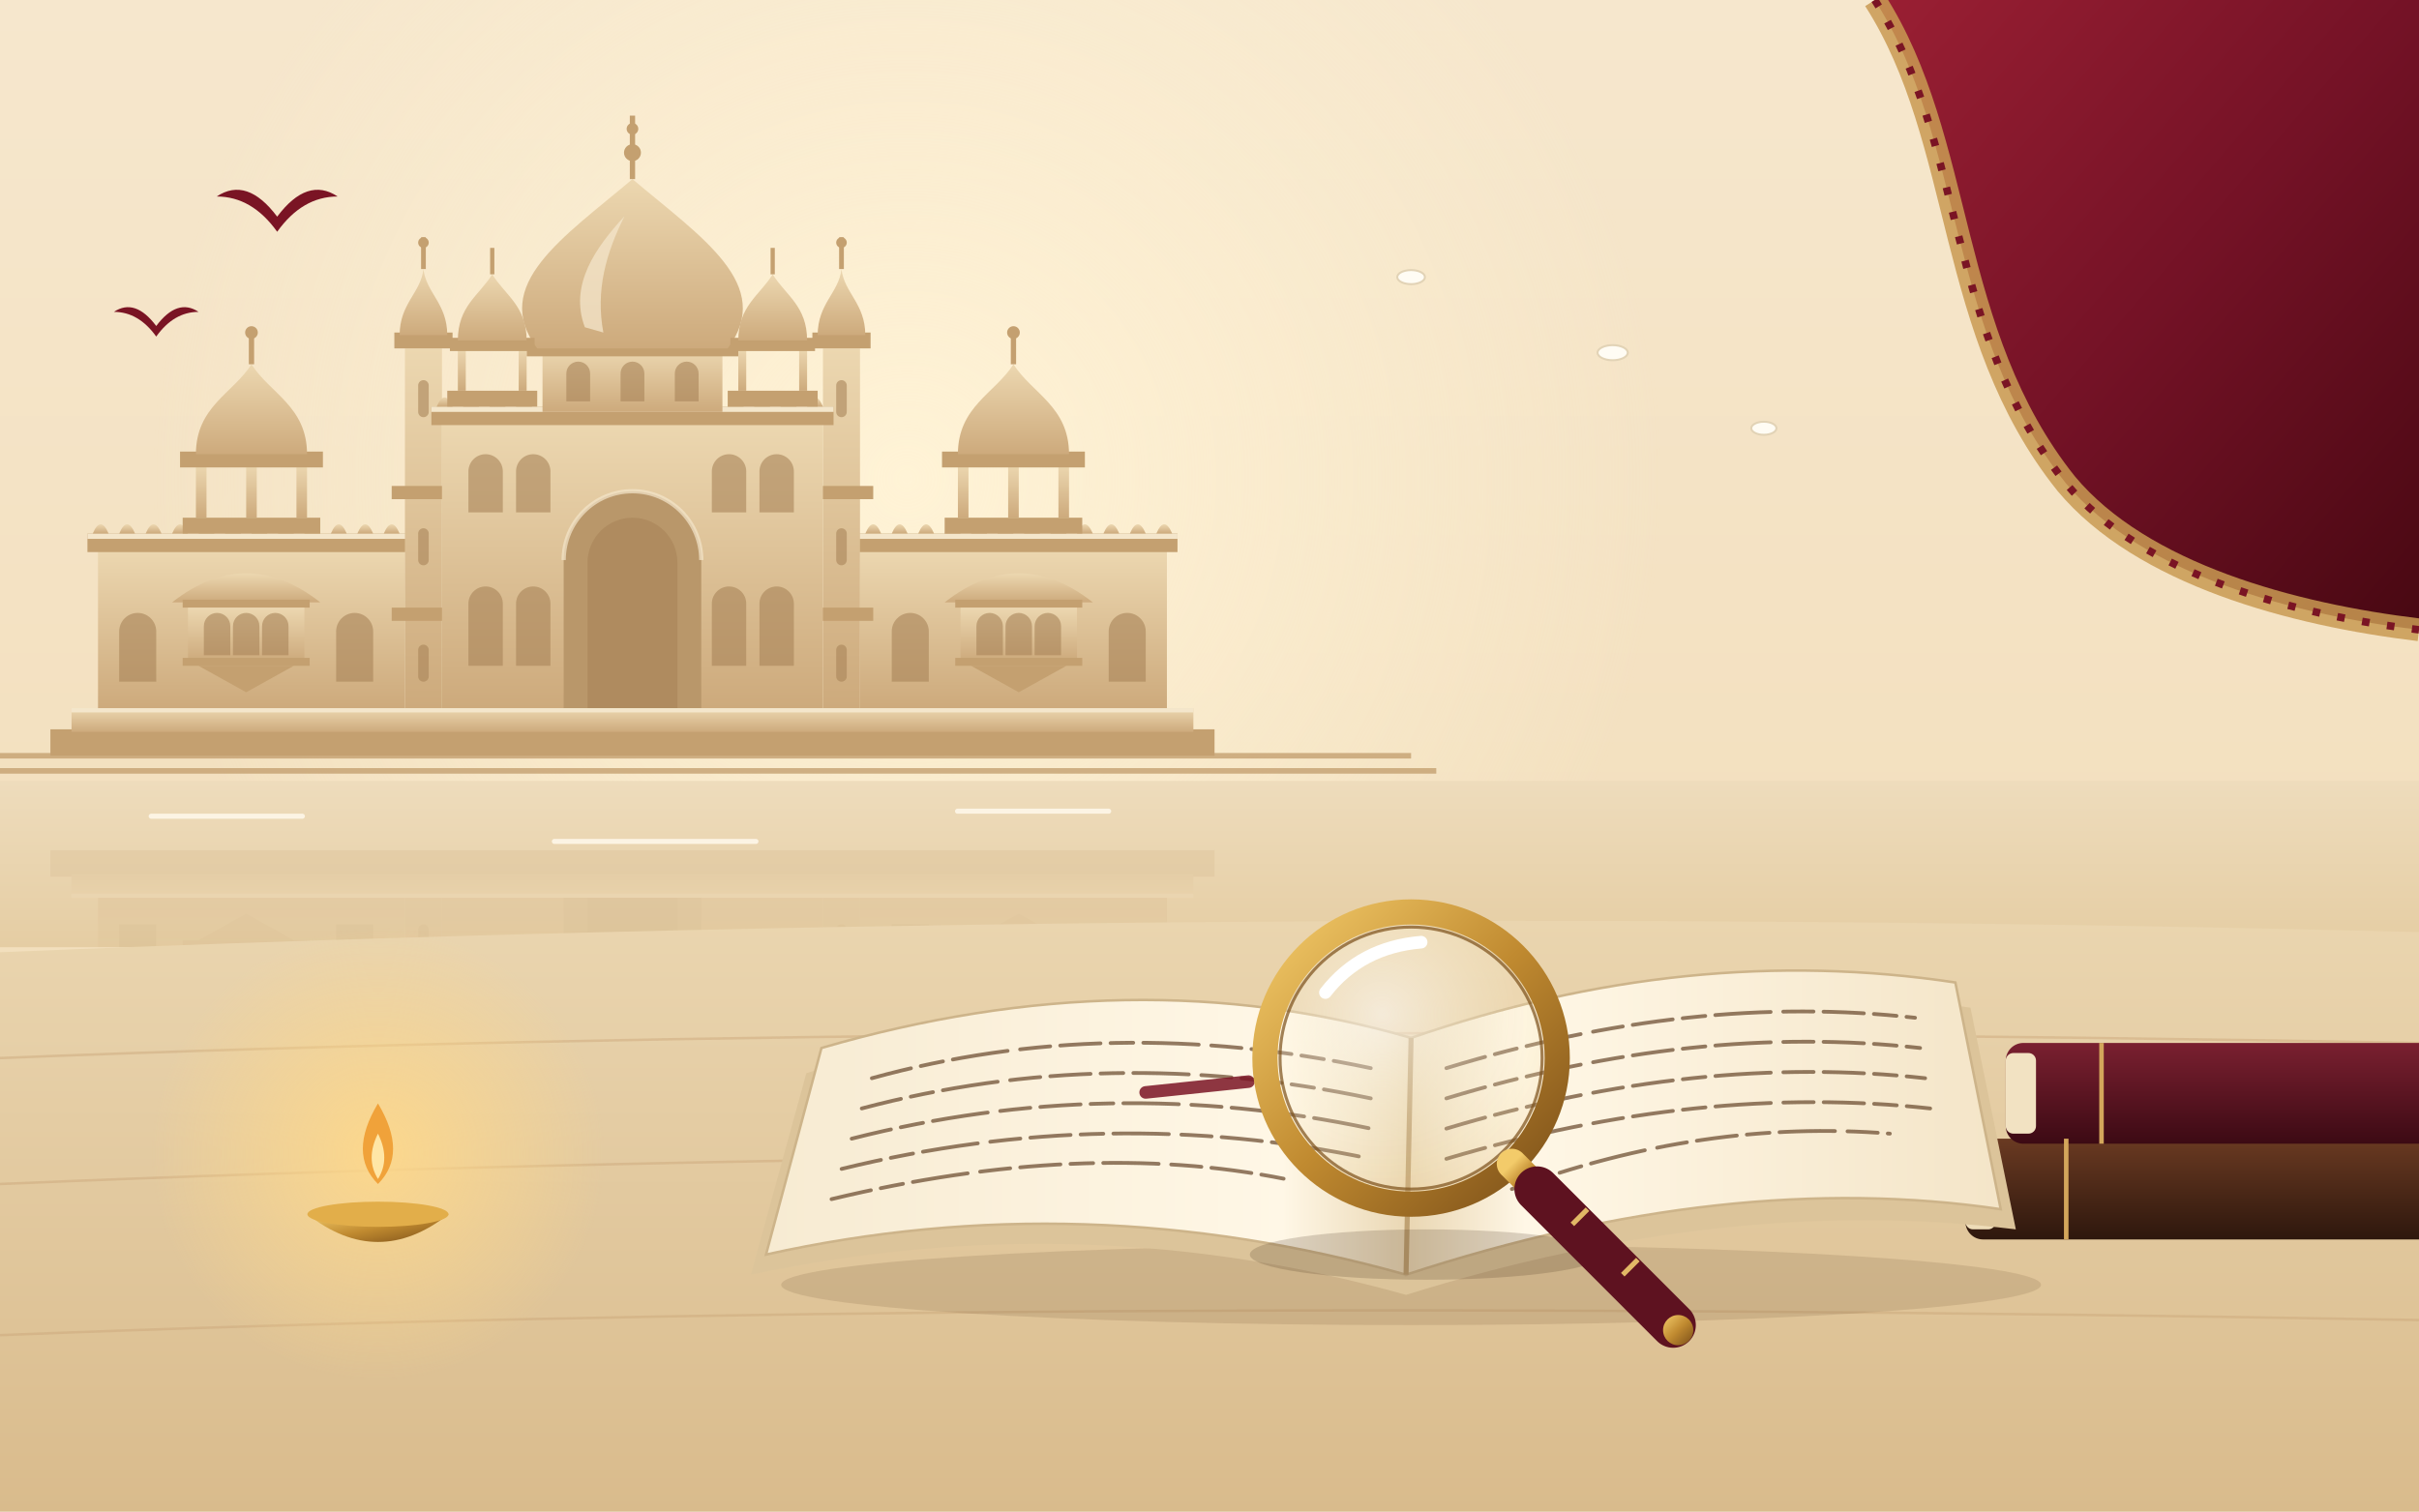
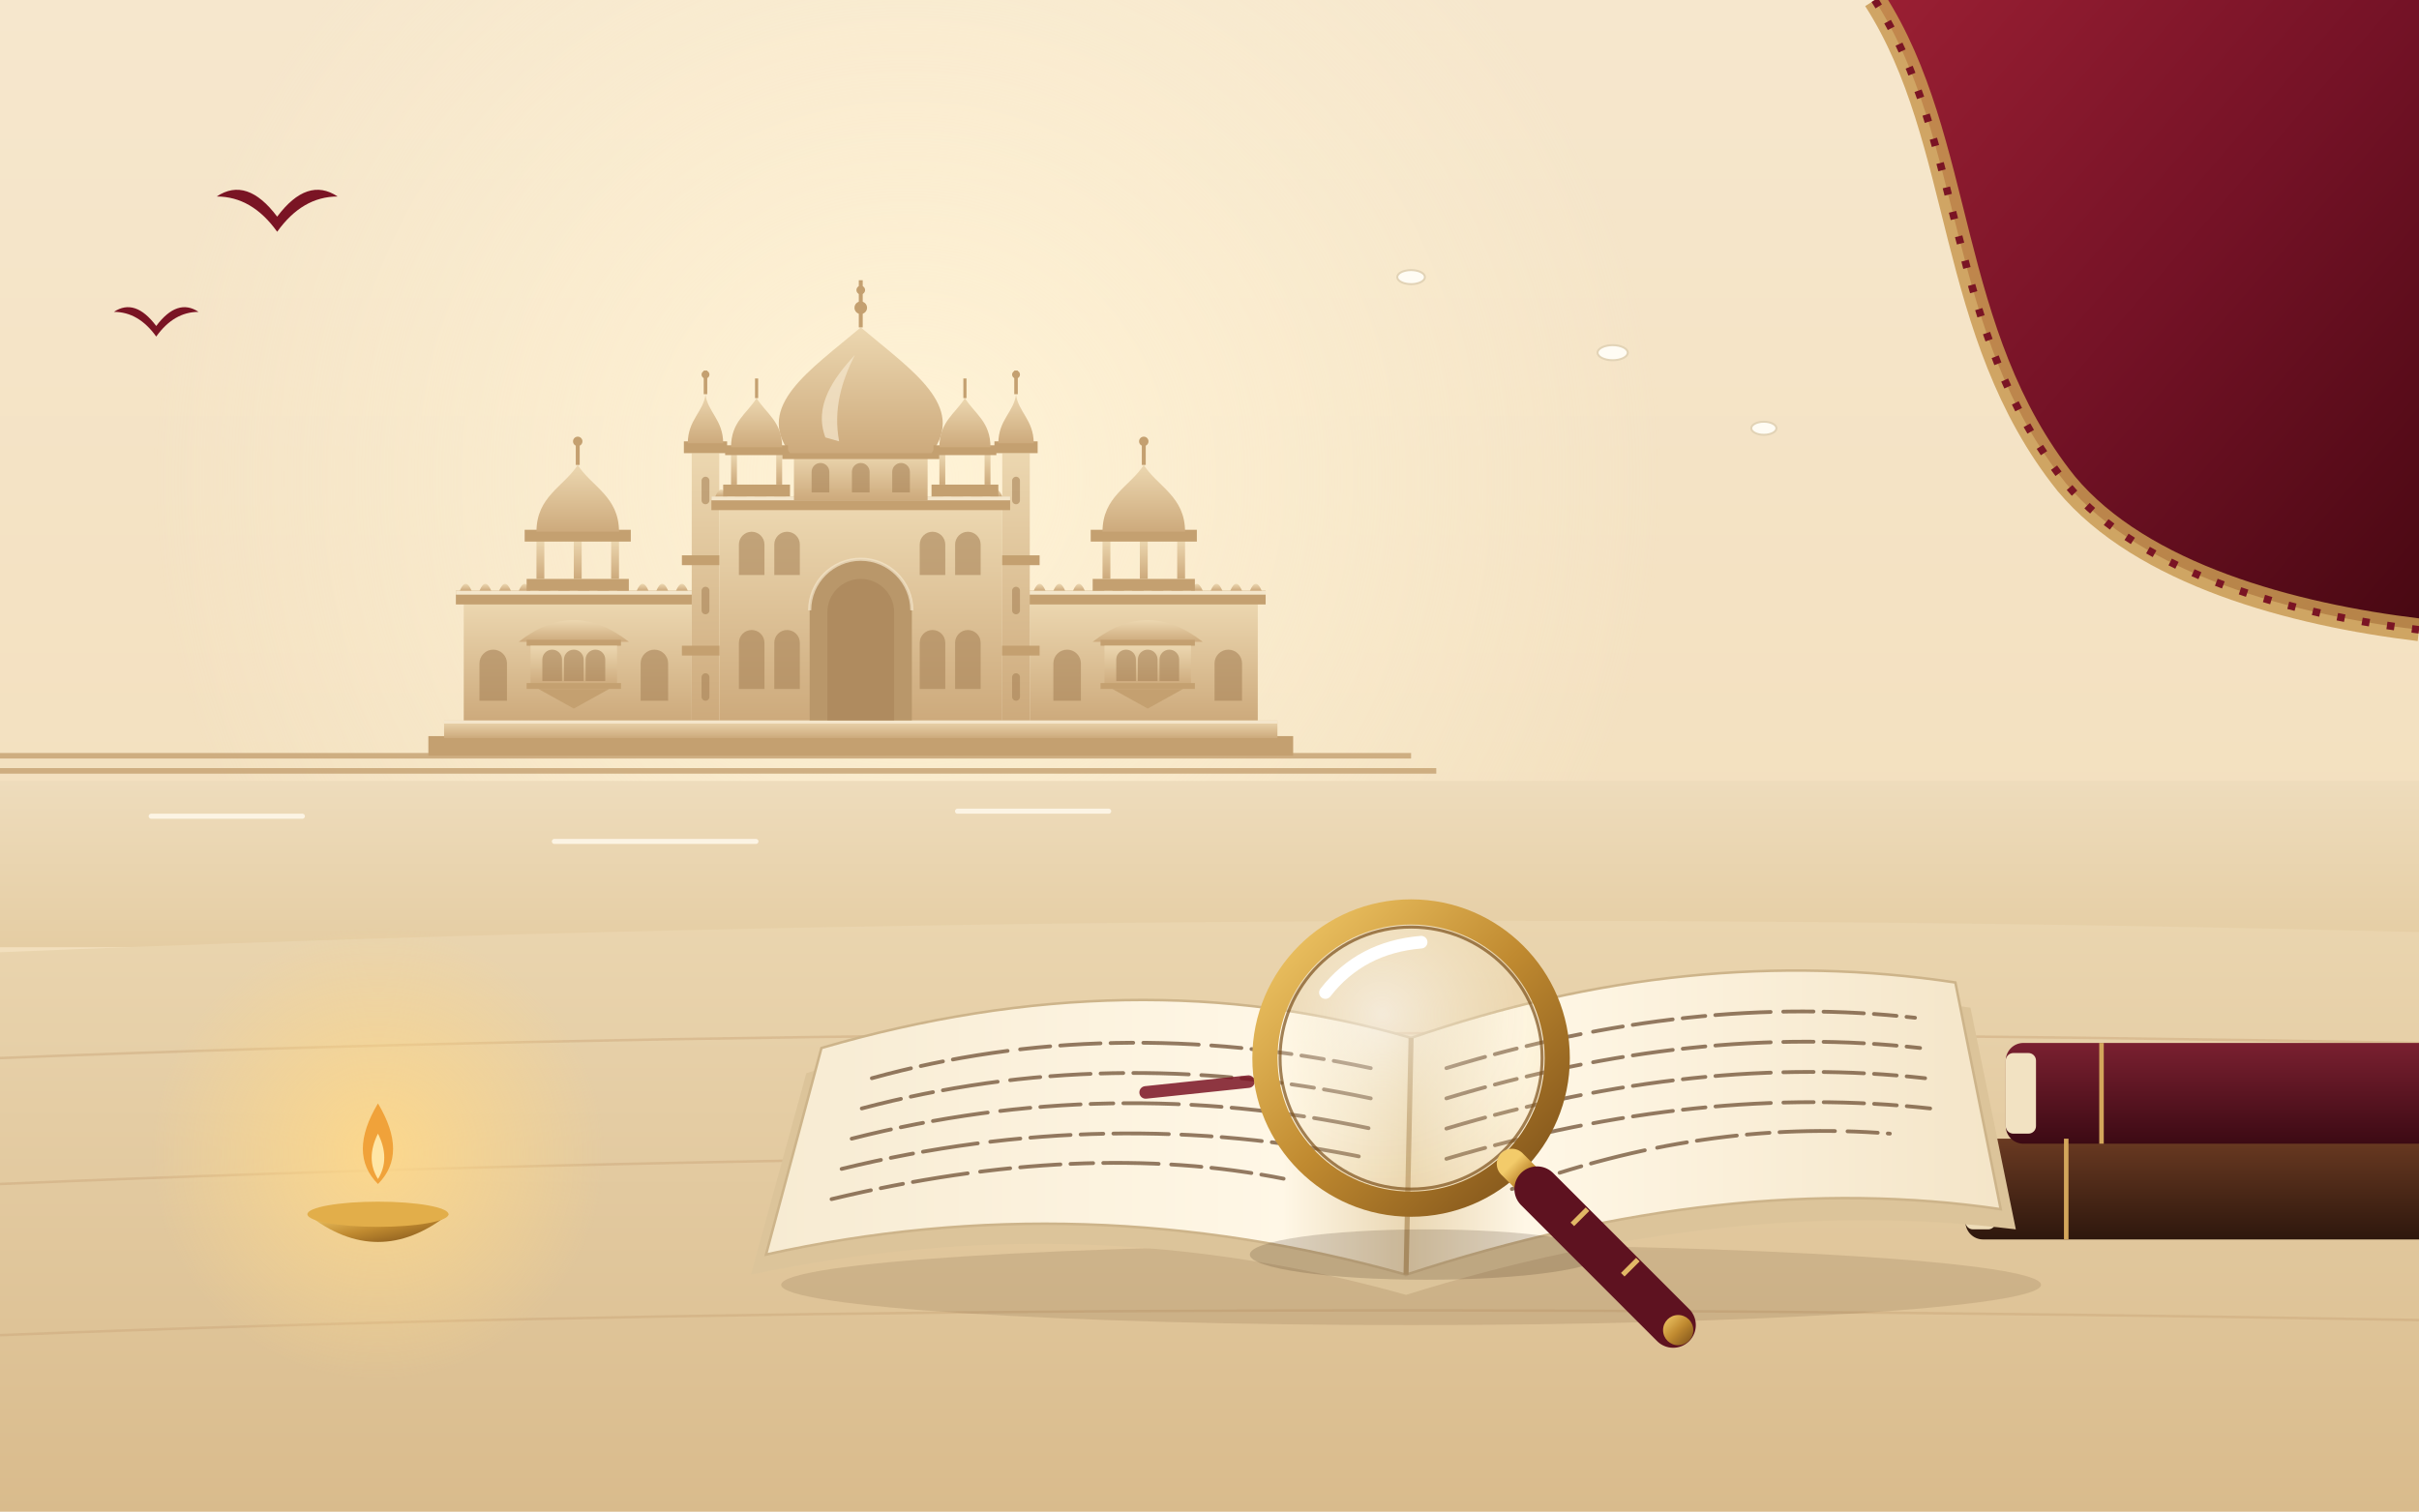
<svg xmlns="http://www.w3.org/2000/svg" viewBox="0 0 960 600">
  <defs>
    <linearGradient id="kjPalA" x1="0" y1="0" x2="0" y2="1">
      <stop offset="0" stop-color="#ECD7B0" />
      <stop offset="1" stop-color="#CDAA7C" />
    </linearGradient>
    <linearGradient id="kjSky" x1="0" y1="0" x2="0" y2="1">
      <stop offset="0" stop-color="#F6E7CD" />
      <stop offset=".55" stop-color="#F3E0BF" />
      <stop offset="1" stop-color="#EFD8B2" />
    </linearGradient>
    <radialGradient id="kjSkyGlow" cx=".5" cy=".5" r=".5">
      <stop offset="0" stop-color="#FFF3D6" />
      <stop offset="1" stop-color="#FFF3D6" stop-opacity="0" />
    </radialGradient>
    <radialGradient id="kjLamp" cx=".5" cy=".5" r=".5">
      <stop offset="0" stop-color="#FFD98A" stop-opacity=".9" />
      <stop offset="1" stop-color="#FFD98A" stop-opacity="0" />
    </radialGradient>
    <linearGradient id="kjPal" x1="0" y1="0" x2="0" y2="1">
      <stop offset="0" stop-color="#E2C79C" />
      <stop offset="1" stop-color="#C9A576" />
    </linearGradient>
    <linearGradient id="kjRiver" x1="0" y1="0" x2="0" y2="1">
      <stop offset="0" stop-color="#EEDCBC" />
      <stop offset="1" stop-color="#E5CDA3" />
    </linearGradient>
    <linearGradient id="kjTable" x1="0" y1="0" x2="0" y2="1">
      <stop offset="0" stop-color="#EAD5AF" />
      <stop offset="1" stop-color="#D9BB8C" />
    </linearGradient>
    <linearGradient id="kjPage" x1="0" y1="0" x2="1" y2="0">
      <stop offset="0" stop-color="#F7EBD2" />
      <stop offset=".8" stop-color="#FFF7E6" />
      <stop offset="1" stop-color="#E9D6B2" />
    </linearGradient>
    <linearGradient id="kjPage2" x1="0" y1="0" x2="1" y2="0">
      <stop offset="0" stop-color="#E9D6B2" />
      <stop offset=".2" stop-color="#FFF7E6" />
      <stop offset="1" stop-color="#F4E5C8" />
    </linearGradient>
    <linearGradient id="kjBrass" x1="0" y1="0" x2="1" y2="1">
      <stop offset="0" stop-color="#F3CB6A" />
      <stop offset=".5" stop-color="#C08A30" />
      <stop offset="1" stop-color="#7A4E18" />
    </linearGradient>
    <radialGradient id="kjGlass" cx=".4" cy=".35" r=".7">
      <stop offset="0" stop-color="#FFFFFF" stop-opacity=".55" />
      <stop offset=".6" stop-color="#FFF6DA" stop-opacity=".2" />
      <stop offset="1" stop-color="#E7C27A" stop-opacity=".25" />
    </radialGradient>
    <linearGradient id="kjLeather" x1="0" y1="0" x2="0" y2="1">
      <stop offset="0" stop-color="#6A3A22" />
      <stop offset="1" stop-color="#2E170D" />
    </linearGradient>
    <linearGradient id="kjLeather2" x1="0" y1="0" x2="0" y2="1">
      <stop offset="0" stop-color="#7A2030" />
      <stop offset="1" stop-color="#3C0A14" />
    </linearGradient>
    <linearGradient id="kjVelvet" x1="0" y1="0" x2="1" y2="1">
      <stop offset="0" stop-color="#9A1F33" />
      <stop offset=".5" stop-color="#741226" />
      <stop offset="1" stop-color="#480812" />
    </linearGradient>
  </defs>
  <rect width="960" height="600" fill="url(#kjSky)" />
  <circle class="uj-sunglow" cx="360" cy="190" r="300" fill="url(#kjSkyGlow)" />
-   <g transform="translate(20.0 37.5) scale(1.05)">
+   <g transform="translate(170 105.0) scale(0.78)">
    <g class="uj-palace">
      <rect x="0" y="240" width="440" height="10" fill="#C4A070" />
      <rect x="8" y="232" width="424" height="9" fill="url(#kjPalA)" />
      <rect x="8" y="232" width="424" height="1.6" fill="#F4E6CB" />
      <g>
        <rect x="18" y="172" width="116" height="60" fill="url(#kjPalA)" />
        <rect x="14" y="166" width="124" height="7" fill="#C4A070" />
        <rect x="14" y="166" width="124" height="2" fill="#F4E6CB" />
        <path d="M16 166 q3 -7 6 0Z" fill="url(#kjPalA)" />
        <path d="M26 166 q3 -7 6 0Z" fill="url(#kjPalA)" />
        <path d="M36 166 q3 -7 6 0Z" fill="url(#kjPalA)" />
        <path d="M46 166 q3 -7 6 0Z" fill="url(#kjPalA)" />
        <path d="M56 166 q3 -7 6 0Z" fill="url(#kjPalA)" />
        <path d="M66 166 q3 -7 6 0Z" fill="url(#kjPalA)" />
        <path d="M76 166 q3 -7 6 0Z" fill="url(#kjPalA)" />
        <path d="M86 166 q3 -7 6 0Z" fill="url(#kjPalA)" />
        <path d="M96 166 q3 -7 6 0Z" fill="url(#kjPalA)" />
        <path d="M106 166 q3 -7 6 0Z" fill="url(#kjPalA)" />
        <path d="M116 166 q3 -7 6 0Z" fill="url(#kjPalA)" />
        <path d="M126 166 q3 -7 6 0Z" fill="url(#kjPalA)" />
        <path d="M46 192 Q74 170 102 192Z" fill="url(#kjPalA)" />
        <rect x="50" y="191" width="48" height="3" fill="#C4A070" />
        <rect x="52" y="194" width="44" height="20" fill="url(#kjPalA)" />
        <path d="M58 212 V201.0 A5.0 5.0 0 0 1 68 201.0 V212Z" fill="#A88458" opacity=".6" />
        <path d="M69 212 V201.0 A5.0 5.0 0 0 1 79 201.0 V212Z" fill="#A88458" opacity=".6" />
        <path d="M80 212 V201.0 A5.0 5.0 0 0 1 90 201.0 V212Z" fill="#A88458" opacity=".6" />
        <rect x="50" y="213" width="48" height="3" fill="#C4A070" />
        <path d="M56 216 L74 226 L92 216Z" fill="#C4A070" />
        <path d="M26 222 V203.0 A7.0 7.0 0 0 1 40 203.0 V222Z" fill="#A88458" opacity=".6" />
        <path d="M108 222 V203.0 A7.0 7.0 0 0 1 122 203.0 V222Z" fill="#A88458" opacity=".6" />
        <rect x="50" y="160" width="52" height="6" fill="#C4A070" />
        <rect x="55" y="140" width="4" height="20" fill="url(#kjPalA)" />
        <rect x="74" y="140" width="4" height="20" fill="url(#kjPalA)" />
        <rect x="93" y="140" width="4" height="20" fill="url(#kjPalA)" />
        <rect x="49" y="135" width="54" height="6" fill="#C4A070" />
        <path d="M55 136 C55 118 69 113 76 102 C83 113 97 118 97 136Z" fill="url(#kjPalA)" />
        <path d="M76 102 V88" stroke="#C4A070" stroke-width="2" />
        <circle cx="76" cy="90" r="2.4" fill="#C4A070" />
        <rect x="134" y="96" width="14" height="136" fill="url(#kjPalA)" />
        <rect x="129" y="148" width="24" height="5" fill="#C4A070" />
        <rect x="129" y="194" width="24" height="5" fill="#C4A070" />
        <rect x="130" y="90" width="22" height="6" fill="#C4A070" />
        <path d="M132 91 C132 79 140 75 141 66 C142 75 150 79 150 91Z" fill="url(#kjPalA)" />
        <path d="M141 66 V54" stroke="#C4A070" stroke-width="1.8" />
        <circle cx="141" cy="56" r="2" fill="#C4A070" />
        <rect x="139" y="108" width="4" height="14" rx="2" fill="#A88458" opacity=".6" />
        <rect x="139" y="164" width="4" height="14" rx="2" fill="#A88458" opacity=".6" />
        <rect x="139" y="208" width="4" height="14" rx="2" fill="#A88458" opacity=".6" />
      </g>
      <g transform="translate(440 0) scale(-1 1)">
        <rect x="18" y="172" width="116" height="60" fill="url(#kjPalA)" />
        <rect x="14" y="166" width="124" height="7" fill="#C4A070" />
        <rect x="14" y="166" width="124" height="2" fill="#F4E6CB" />
        <path d="M16 166 q3 -7 6 0Z" fill="url(#kjPalA)" />
        <path d="M26 166 q3 -7 6 0Z" fill="url(#kjPalA)" />
        <path d="M36 166 q3 -7 6 0Z" fill="url(#kjPalA)" />
        <path d="M46 166 q3 -7 6 0Z" fill="url(#kjPalA)" />
        <path d="M56 166 q3 -7 6 0Z" fill="url(#kjPalA)" />
        <path d="M66 166 q3 -7 6 0Z" fill="url(#kjPalA)" />
        <path d="M76 166 q3 -7 6 0Z" fill="url(#kjPalA)" />
        <path d="M86 166 q3 -7 6 0Z" fill="url(#kjPalA)" />
        <path d="M96 166 q3 -7 6 0Z" fill="url(#kjPalA)" />
        <path d="M106 166 q3 -7 6 0Z" fill="url(#kjPalA)" />
        <path d="M116 166 q3 -7 6 0Z" fill="url(#kjPalA)" />
        <path d="M126 166 q3 -7 6 0Z" fill="url(#kjPalA)" />
        <path d="M46 192 Q74 170 102 192Z" fill="url(#kjPalA)" />
        <rect x="50" y="191" width="48" height="3" fill="#C4A070" />
        <rect x="52" y="194" width="44" height="20" fill="url(#kjPalA)" />
        <path d="M58 212 V201.0 A5.0 5.0 0 0 1 68 201.0 V212Z" fill="#A88458" opacity=".6" />
        <path d="M69 212 V201.0 A5.0 5.0 0 0 1 79 201.0 V212Z" fill="#A88458" opacity=".6" />
        <path d="M80 212 V201.0 A5.0 5.0 0 0 1 90 201.0 V212Z" fill="#A88458" opacity=".6" />
        <rect x="50" y="213" width="48" height="3" fill="#C4A070" />
        <path d="M56 216 L74 226 L92 216Z" fill="#C4A070" />
        <path d="M26 222 V203.0 A7.0 7.0 0 0 1 40 203.0 V222Z" fill="#A88458" opacity=".6" />
        <path d="M108 222 V203.0 A7.0 7.0 0 0 1 122 203.0 V222Z" fill="#A88458" opacity=".6" />
        <rect x="50" y="160" width="52" height="6" fill="#C4A070" />
        <rect x="55" y="140" width="4" height="20" fill="url(#kjPalA)" />
        <rect x="74" y="140" width="4" height="20" fill="url(#kjPalA)" />
        <rect x="93" y="140" width="4" height="20" fill="url(#kjPalA)" />
        <rect x="49" y="135" width="54" height="6" fill="#C4A070" />
        <path d="M55 136 C55 118 69 113 76 102 C83 113 97 118 97 136Z" fill="url(#kjPalA)" />
        <path d="M76 102 V88" stroke="#C4A070" stroke-width="2" />
        <circle cx="76" cy="90" r="2.4" fill="#C4A070" />
        <rect x="134" y="96" width="14" height="136" fill="url(#kjPalA)" />
        <rect x="129" y="148" width="24" height="5" fill="#C4A070" />
        <rect x="129" y="194" width="24" height="5" fill="#C4A070" />
        <rect x="130" y="90" width="22" height="6" fill="#C4A070" />
        <path d="M132 91 C132 79 140 75 141 66 C142 75 150 79 150 91Z" fill="url(#kjPalA)" />
        <path d="M141 66 V54" stroke="#C4A070" stroke-width="1.8" />
        <circle cx="141" cy="56" r="2" fill="#C4A070" />
        <rect x="139" y="108" width="4" height="14" rx="2" fill="#A88458" opacity=".6" />
        <rect x="139" y="164" width="4" height="14" rx="2" fill="#A88458" opacity=".6" />
        <rect x="139" y="208" width="4" height="14" rx="2" fill="#A88458" opacity=".6" />
      </g>
      <rect x="148" y="124" width="144" height="108" fill="url(#kjPalA)" />
      <rect x="144" y="118" width="152" height="7" fill="#C4A070" />
      <rect x="144" y="118" width="152" height="2" fill="#F4E6CB" />
      <path d="M146 118 q3 -7 6 0Z" fill="url(#kjPalA)" />
      <path d="M156 118 q3 -7 6 0Z" fill="url(#kjPalA)" />
      <path d="M166 118 q3 -7 6 0Z" fill="url(#kjPalA)" />
      <path d="M176 118 q3 -7 6 0Z" fill="url(#kjPalA)" />
      <path d="M186 118 q3 -7 6 0Z" fill="url(#kjPalA)" />
      <path d="M196 118 q3 -7 6 0Z" fill="url(#kjPalA)" />
      <path d="M206 118 q3 -7 6 0Z" fill="url(#kjPalA)" />
      <path d="M216 118 q3 -7 6 0Z" fill="url(#kjPalA)" />
      <path d="M226 118 q3 -7 6 0Z" fill="url(#kjPalA)" />
      <path d="M236 118 q3 -7 6 0Z" fill="url(#kjPalA)" />
      <path d="M246 118 q3 -7 6 0Z" fill="url(#kjPalA)" />
      <path d="M256 118 q3 -7 6 0Z" fill="url(#kjPalA)" />
      <path d="M266 118 q3 -7 6 0Z" fill="url(#kjPalA)" />
      <path d="M276 118 q3 -7 6 0Z" fill="url(#kjPalA)" />
      <path d="M286 118 q3 -7 6 0Z" fill="url(#kjPalA)" />
      <path d="M194 232 V176.0 A26.0 26.0 0 0 1 246 176.0 V232Z" fill="#B9976A" />
      <path d="M203 232 V177.0 A17.0 17.0 0 0 1 237 177.0 V232Z" fill="#A88458" opacity=".6" />
      <path d="M194 176 A26 26 0 0 1 246 176" fill="none" stroke="#F4E6CB" stroke-width="1.6" opacity=".7" />
      <path d="M158 158 V142.5 A6.5 6.5 0 0 1 171 142.5 V158Z" fill="#A88458" opacity=".6" />
      <path d="M158 216 V192.5 A6.5 6.5 0 0 1 171 192.5 V216Z" fill="#A88458" opacity=".6" />
      <path d="M176 158 V142.5 A6.5 6.5 0 0 1 189 142.5 V158Z" fill="#A88458" opacity=".6" />
      <path d="M176 216 V192.5 A6.5 6.5 0 0 1 189 192.5 V216Z" fill="#A88458" opacity=".6" />
      <path d="M250 158 V142.5 A6.5 6.5 0 0 1 263 142.5 V158Z" fill="#A88458" opacity=".6" />
      <path d="M250 216 V192.5 A6.5 6.5 0 0 1 263 192.5 V216Z" fill="#A88458" opacity=".6" />
      <path d="M268 158 V142.5 A6.5 6.5 0 0 1 281 142.5 V158Z" fill="#A88458" opacity=".6" />
      <path d="M268 216 V192.5 A6.5 6.5 0 0 1 281 192.5 V216Z" fill="#A88458" opacity=".6" />
      <rect x="186" y="96" width="68" height="24" fill="url(#kjPalA)" />
      <path d="M195 116 V105.5 A4.5 4.5 0 0 1 204 105.5 V116Z" fill="#A88458" opacity=".6" />
      <path d="M215.5 116 V105.5 A4.5 4.5 0 0 1 224.5 105.5 V116Z" fill="#A88458" opacity=".6" />
      <path d="M236 116 V105.5 A4.5 4.5 0 0 1 245 105.5 V116Z" fill="#A88458" opacity=".6" />
      <rect x="180" y="94" width="80" height="5" fill="#C4A070" />
      <path d="M184 96 C166 72 194 54 220 32 C246 54 274 72 256 96Z" fill="url(#kjPalA)" />
      <path d="M202 88 C196 72 206 58 217 46 C210 60 206 74 209 90Z" fill="#F4E6CB" opacity=".75" />
      <path d="M220 32 V8" stroke="#C4A070" stroke-width="2" />
      <circle cx="220" cy="22" r="3.2" fill="#C4A070" />
      <circle cx="220" cy="13" r="2.2" fill="#C4A070" />
      <rect x="150" y="112" width="34" height="6" fill="#C4A070" />
      <rect x="154" y="96" width="3" height="16" fill="url(#kjPalA)" />
      <rect x="177" y="96" width="3" height="16" fill="url(#kjPalA)" />
      <rect x="151" y="92" width="32" height="5" fill="#C4A070" />
      <path d="M154 93 C154 80 162 76 167 68 C172 76 180 80 180 93Z" fill="url(#kjPalA)" />
      <path d="M167 68 V58" stroke="#C4A070" stroke-width="1.6" />
      <rect x="256" y="112" width="34" height="6" fill="#C4A070" />
      <rect x="260" y="96" width="3" height="16" fill="url(#kjPalA)" />
      <rect x="283" y="96" width="3" height="16" fill="url(#kjPalA)" />
      <rect x="257" y="92" width="32" height="5" fill="#C4A070" />
      <path d="M260 93 C260 80 268 76 273 68 C278 76 286 80 286 93Z" fill="url(#kjPalA)" />
      <path d="M273 68 V58" stroke="#C4A070" stroke-width="1.6" />
    </g>
  </g>
  <g stroke="#C4A070" stroke-width="2.2" opacity=".8">
    <line x1="0" y1="300" x2="560" y2="300" />
    <line x1="0" y1="306" x2="570" y2="306" />
  </g>
  <rect x="0" y="310" width="960" height="66" fill="url(#kjRiver)" />
  <clipPath id="kjRivClip">
    <rect x="0" y="310" width="960" height="66" />
  </clipPath>
  <g clip-path="url(#kjRivClip)" opacity=".16">
-     <g transform="translate(20.0 600.0) scale(1.05 -1.05)">
+     <g transform="translate(170 600.0) scale(0.78 -0.78)">
      <g class="uj-palace">
        <rect x="0" y="240" width="440" height="10" fill="#C4A070" />
        <rect x="8" y="232" width="424" height="9" fill="url(#kjPalA)" />
        <rect x="8" y="232" width="424" height="1.6" fill="#F4E6CB" />
        <g>
          <rect x="18" y="172" width="116" height="60" fill="url(#kjPalA)" />
          <rect x="14" y="166" width="124" height="7" fill="#C4A070" />
          <rect x="14" y="166" width="124" height="2" fill="#F4E6CB" />
          <path d="M16 166 q3 -7 6 0Z" fill="url(#kjPalA)" />
          <path d="M26 166 q3 -7 6 0Z" fill="url(#kjPalA)" />
          <path d="M36 166 q3 -7 6 0Z" fill="url(#kjPalA)" />
          <path d="M46 166 q3 -7 6 0Z" fill="url(#kjPalA)" />
          <path d="M56 166 q3 -7 6 0Z" fill="url(#kjPalA)" />
          <path d="M66 166 q3 -7 6 0Z" fill="url(#kjPalA)" />
          <path d="M76 166 q3 -7 6 0Z" fill="url(#kjPalA)" />
          <path d="M86 166 q3 -7 6 0Z" fill="url(#kjPalA)" />
          <path d="M96 166 q3 -7 6 0Z" fill="url(#kjPalA)" />
          <path d="M106 166 q3 -7 6 0Z" fill="url(#kjPalA)" />
          <path d="M116 166 q3 -7 6 0Z" fill="url(#kjPalA)" />
          <path d="M126 166 q3 -7 6 0Z" fill="url(#kjPalA)" />
          <path d="M46 192 Q74 170 102 192Z" fill="url(#kjPalA)" />
          <rect x="50" y="191" width="48" height="3" fill="#C4A070" />
          <rect x="52" y="194" width="44" height="20" fill="url(#kjPalA)" />
          <path d="M58 212 V201.0 A5.0 5.0 0 0 1 68 201.0 V212Z" fill="#A88458" opacity=".6" />
          <path d="M69 212 V201.0 A5.0 5.0 0 0 1 79 201.0 V212Z" fill="#A88458" opacity=".6" />
          <path d="M80 212 V201.0 A5.0 5.0 0 0 1 90 201.0 V212Z" fill="#A88458" opacity=".6" />
          <rect x="50" y="213" width="48" height="3" fill="#C4A070" />
          <path d="M56 216 L74 226 L92 216Z" fill="#C4A070" />
          <path d="M26 222 V203.0 A7.0 7.0 0 0 1 40 203.0 V222Z" fill="#A88458" opacity=".6" />
          <path d="M108 222 V203.0 A7.0 7.0 0 0 1 122 203.0 V222Z" fill="#A88458" opacity=".6" />
          <rect x="50" y="160" width="52" height="6" fill="#C4A070" />
          <rect x="55" y="140" width="4" height="20" fill="url(#kjPalA)" />
          <rect x="74" y="140" width="4" height="20" fill="url(#kjPalA)" />
          <rect x="93" y="140" width="4" height="20" fill="url(#kjPalA)" />
          <rect x="49" y="135" width="54" height="6" fill="#C4A070" />
          <path d="M55 136 C55 118 69 113 76 102 C83 113 97 118 97 136Z" fill="url(#kjPalA)" />
          <path d="M76 102 V88" stroke="#C4A070" stroke-width="2" />
          <circle cx="76" cy="90" r="2.4" fill="#C4A070" />
          <rect x="134" y="96" width="14" height="136" fill="url(#kjPalA)" />
          <rect x="129" y="148" width="24" height="5" fill="#C4A070" />
          <rect x="129" y="194" width="24" height="5" fill="#C4A070" />
          <rect x="130" y="90" width="22" height="6" fill="#C4A070" />
          <path d="M132 91 C132 79 140 75 141 66 C142 75 150 79 150 91Z" fill="url(#kjPalA)" />
          <path d="M141 66 V54" stroke="#C4A070" stroke-width="1.8" />
          <circle cx="141" cy="56" r="2" fill="#C4A070" />
          <rect x="139" y="108" width="4" height="14" rx="2" fill="#A88458" opacity=".6" />
          <rect x="139" y="164" width="4" height="14" rx="2" fill="#A88458" opacity=".6" />
          <rect x="139" y="208" width="4" height="14" rx="2" fill="#A88458" opacity=".6" />
        </g>
        <g transform="translate(440 0) scale(-1 1)">
          <rect x="18" y="172" width="116" height="60" fill="url(#kjPalA)" />
          <rect x="14" y="166" width="124" height="7" fill="#C4A070" />
          <rect x="14" y="166" width="124" height="2" fill="#F4E6CB" />
          <path d="M16 166 q3 -7 6 0Z" fill="url(#kjPalA)" />
          <path d="M26 166 q3 -7 6 0Z" fill="url(#kjPalA)" />
          <path d="M36 166 q3 -7 6 0Z" fill="url(#kjPalA)" />
          <path d="M46 166 q3 -7 6 0Z" fill="url(#kjPalA)" />
          <path d="M56 166 q3 -7 6 0Z" fill="url(#kjPalA)" />
          <path d="M66 166 q3 -7 6 0Z" fill="url(#kjPalA)" />
          <path d="M76 166 q3 -7 6 0Z" fill="url(#kjPalA)" />
          <path d="M86 166 q3 -7 6 0Z" fill="url(#kjPalA)" />
          <path d="M96 166 q3 -7 6 0Z" fill="url(#kjPalA)" />
          <path d="M106 166 q3 -7 6 0Z" fill="url(#kjPalA)" />
          <path d="M116 166 q3 -7 6 0Z" fill="url(#kjPalA)" />
          <path d="M126 166 q3 -7 6 0Z" fill="url(#kjPalA)" />
          <path d="M46 192 Q74 170 102 192Z" fill="url(#kjPalA)" />
          <rect x="50" y="191" width="48" height="3" fill="#C4A070" />
          <rect x="52" y="194" width="44" height="20" fill="url(#kjPalA)" />
          <path d="M58 212 V201.0 A5.0 5.0 0 0 1 68 201.0 V212Z" fill="#A88458" opacity=".6" />
          <path d="M69 212 V201.0 A5.0 5.0 0 0 1 79 201.0 V212Z" fill="#A88458" opacity=".6" />
          <path d="M80 212 V201.0 A5.0 5.0 0 0 1 90 201.0 V212Z" fill="#A88458" opacity=".6" />
          <rect x="50" y="213" width="48" height="3" fill="#C4A070" />
          <path d="M56 216 L74 226 L92 216Z" fill="#C4A070" />
          <path d="M26 222 V203.0 A7.0 7.0 0 0 1 40 203.0 V222Z" fill="#A88458" opacity=".6" />
          <path d="M108 222 V203.0 A7.0 7.0 0 0 1 122 203.0 V222Z" fill="#A88458" opacity=".6" />
          <rect x="50" y="160" width="52" height="6" fill="#C4A070" />
          <rect x="55" y="140" width="4" height="20" fill="url(#kjPalA)" />
          <rect x="74" y="140" width="4" height="20" fill="url(#kjPalA)" />
          <rect x="93" y="140" width="4" height="20" fill="url(#kjPalA)" />
          <rect x="49" y="135" width="54" height="6" fill="#C4A070" />
          <path d="M55 136 C55 118 69 113 76 102 C83 113 97 118 97 136Z" fill="url(#kjPalA)" />
          <path d="M76 102 V88" stroke="#C4A070" stroke-width="2" />
          <circle cx="76" cy="90" r="2.4" fill="#C4A070" />
          <rect x="134" y="96" width="14" height="136" fill="url(#kjPalA)" />
          <rect x="129" y="148" width="24" height="5" fill="#C4A070" />
          <rect x="129" y="194" width="24" height="5" fill="#C4A070" />
          <rect x="130" y="90" width="22" height="6" fill="#C4A070" />
          <path d="M132 91 C132 79 140 75 141 66 C142 75 150 79 150 91Z" fill="url(#kjPalA)" />
          <path d="M141 66 V54" stroke="#C4A070" stroke-width="1.8" />
          <circle cx="141" cy="56" r="2" fill="#C4A070" />
          <rect x="139" y="108" width="4" height="14" rx="2" fill="#A88458" opacity=".6" />
          <rect x="139" y="164" width="4" height="14" rx="2" fill="#A88458" opacity=".6" />
          <rect x="139" y="208" width="4" height="14" rx="2" fill="#A88458" opacity=".6" />
        </g>
        <rect x="148" y="124" width="144" height="108" fill="url(#kjPalA)" />
        <rect x="144" y="118" width="152" height="7" fill="#C4A070" />
        <rect x="144" y="118" width="152" height="2" fill="#F4E6CB" />
        <path d="M146 118 q3 -7 6 0Z" fill="url(#kjPalA)" />
        <path d="M156 118 q3 -7 6 0Z" fill="url(#kjPalA)" />
        <path d="M166 118 q3 -7 6 0Z" fill="url(#kjPalA)" />
        <path d="M176 118 q3 -7 6 0Z" fill="url(#kjPalA)" />
        <path d="M186 118 q3 -7 6 0Z" fill="url(#kjPalA)" />
        <path d="M196 118 q3 -7 6 0Z" fill="url(#kjPalA)" />
        <path d="M206 118 q3 -7 6 0Z" fill="url(#kjPalA)" />
        <path d="M216 118 q3 -7 6 0Z" fill="url(#kjPalA)" />
        <path d="M226 118 q3 -7 6 0Z" fill="url(#kjPalA)" />
        <path d="M236 118 q3 -7 6 0Z" fill="url(#kjPalA)" />
        <path d="M246 118 q3 -7 6 0Z" fill="url(#kjPalA)" />
        <path d="M256 118 q3 -7 6 0Z" fill="url(#kjPalA)" />
        <path d="M266 118 q3 -7 6 0Z" fill="url(#kjPalA)" />
        <path d="M276 118 q3 -7 6 0Z" fill="url(#kjPalA)" />
        <path d="M286 118 q3 -7 6 0Z" fill="url(#kjPalA)" />
        <path d="M194 232 V176.0 A26.0 26.0 0 0 1 246 176.0 V232Z" fill="#B9976A" />
        <path d="M203 232 V177.0 A17.0 17.0 0 0 1 237 177.0 V232Z" fill="#A88458" opacity=".6" />
        <path d="M194 176 A26 26 0 0 1 246 176" fill="none" stroke="#F4E6CB" stroke-width="1.6" opacity=".7" />
        <path d="M158 158 V142.5 A6.5 6.5 0 0 1 171 142.5 V158Z" fill="#A88458" opacity=".6" />
        <path d="M158 216 V192.5 A6.5 6.5 0 0 1 171 192.5 V216Z" fill="#A88458" opacity=".6" />
        <path d="M176 158 V142.5 A6.5 6.5 0 0 1 189 142.5 V158Z" fill="#A88458" opacity=".6" />
        <path d="M176 216 V192.5 A6.5 6.5 0 0 1 189 192.5 V216Z" fill="#A88458" opacity=".6" />
        <path d="M250 158 V142.5 A6.5 6.5 0 0 1 263 142.5 V158Z" fill="#A88458" opacity=".6" />
        <path d="M250 216 V192.5 A6.5 6.5 0 0 1 263 192.5 V216Z" fill="#A88458" opacity=".6" />
        <path d="M268 158 V142.5 A6.5 6.5 0 0 1 281 142.5 V158Z" fill="#A88458" opacity=".6" />
        <path d="M268 216 V192.5 A6.5 6.5 0 0 1 281 192.5 V216Z" fill="#A88458" opacity=".6" />
        <rect x="186" y="96" width="68" height="24" fill="url(#kjPalA)" />
        <path d="M195 116 V105.5 A4.5 4.5 0 0 1 204 105.5 V116Z" fill="#A88458" opacity=".6" />
        <path d="M215.5 116 V105.5 A4.5 4.5 0 0 1 224.5 105.5 V116Z" fill="#A88458" opacity=".6" />
        <path d="M236 116 V105.5 A4.5 4.5 0 0 1 245 105.5 V116Z" fill="#A88458" opacity=".6" />
        <rect x="180" y="94" width="80" height="5" fill="#C4A070" />
        <path d="M184 96 C166 72 194 54 220 32 C246 54 274 72 256 96Z" fill="url(#kjPalA)" />
        <path d="M202 88 C196 72 206 58 217 46 C210 60 206 74 209 90Z" fill="#F4E6CB" opacity=".75" />
        <path d="M220 32 V8" stroke="#C4A070" stroke-width="2" />
        <circle cx="220" cy="22" r="3.2" fill="#C4A070" />
        <circle cx="220" cy="13" r="2.2" fill="#C4A070" />
        <rect x="150" y="112" width="34" height="6" fill="#C4A070" />
        <rect x="154" y="96" width="3" height="16" fill="url(#kjPalA)" />
        <rect x="177" y="96" width="3" height="16" fill="url(#kjPalA)" />
        <rect x="151" y="92" width="32" height="5" fill="#C4A070" />
        <path d="M154 93 C154 80 162 76 167 68 C172 76 180 80 180 93Z" fill="url(#kjPalA)" />
        <path d="M167 68 V58" stroke="#C4A070" stroke-width="1.6" />
        <rect x="256" y="112" width="34" height="6" fill="#C4A070" />
        <rect x="260" y="96" width="3" height="16" fill="url(#kjPalA)" />
        <rect x="283" y="96" width="3" height="16" fill="url(#kjPalA)" />
        <rect x="257" y="92" width="32" height="5" fill="#C4A070" />
        <path d="M260 93 C260 80 268 76 273 68 C278 76 286 80 286 93Z" fill="url(#kjPalA)" />
        <path d="M273 68 V58" stroke="#C4A070" stroke-width="1.6" />
      </g>
    </g>
  </g>
  <g class="uj-shimmer" stroke="#FFF9EC" stroke-width="2" stroke-linecap="round" opacity=".85">
    <line x1="60" y1="324" x2="120" y2="324" />
    <line x1="220" y1="334" x2="300" y2="334" />
    <line x1="380" y1="322" x2="440" y2="322" />
  </g>
  <g fill="#7A1424">
    <g class="uj-b1" transform="translate(110 84)">
      <g class="uj-bird-fly">
        <path class="uj-bird-wing" d="M-24 -6 Q-12 -14 0 2 Q12 -14 24 -6 Q10 -6 0 8 Q-10 -6 -24 -6Z" />
      </g>
    </g>
    <g class="uj-b2" transform="translate(62 128) scale(.7)">
      <g class="uj-bird-fly">
        <path class="uj-bird-wing" d="M-24 -6 Q-12 -14 0 2 Q12 -14 24 -6 Q10 -6 0 8 Q-10 -6 -24 -6Z" />
      </g>
    </g>
  </g>
  <path d="M744 0 C780 56 772 132 820 192 C850 228 910 244 960 250 V0Z" fill="url(#kjVelvet)" />
  <path d="M744 0 C780 56 772 132 820 192 C850 228 910 244 960 250" fill="none" stroke="#C99A52" stroke-width="9" opacity=".85" />
  <path d="M744 0 C780 56 772 132 820 192 C850 228 910 244 960 250" fill="none" stroke="#7A1424" stroke-width="3" stroke-dasharray="3 7" />
  <path d="M0 378 Q480 358 960 370 V600 H0Z" fill="url(#kjTable)" />
  <g stroke="#C9A578" stroke-width="1" opacity=".45" fill="none">
    <path d="M0 420 Q400 404 960 414" />
    <path d="M0 470 Q420 452 960 462" />
    <path d="M0 530 Q400 514 960 524" />
  </g>
  <rect x="780" y="452" width="200" height="40" rx="7" fill="url(#kjLeather)" />
  <rect x="780" y="456" width="12" height="32" rx="3" fill="#EEDCB8" />
  <rect x="796" y="414" width="180" height="40" rx="7" fill="url(#kjLeather2)" />
  <rect x="796" y="418" width="12" height="32" rx="3" fill="#F2E2C2" />
  <g stroke="#D3A65B" stroke-width="1.8">
    <line x1="820" y1="452" x2="820" y2="492" />
    <line x1="834" y1="414" x2="834" y2="454" />
  </g>
  <ellipse cx="560" cy="510" rx="250" ry="16" fill="#5A3A1E" opacity=".14" />
  <path d="M560 420 Q440 388 320 426 L298 506 Q430 478 558 514 Q686 474 800 488 L782 400 Q670 384 560 420Z" fill="#DCC49A" />
  <path d="M560 412 Q450 380 326 416 L304 498 Q430 470 558 506Z" fill="url(#kjPage)" stroke="#CDB48A" stroke-width="1" />
  <path d="M560 412 Q670 374 776 390 L794 480 Q686 464 558 506Z" fill="url(#kjPage2)" stroke="#CDB48A" stroke-width="1" />
  <path d="M560 412 L558 506" stroke="#BFA172" stroke-width="2" />
  <g fill="none" stroke="#6A4A2E" stroke-width="1.5" stroke-linecap="round" opacity=".72" stroke-dasharray="16 4 9 4 22 5 12 4">
    <path d="M346 428 Q440 402 544 424" />
    <path d="M342 440 Q440 414 544 436" />
    <path d="M338 452 Q440 426 544 448" />
    <path d="M334 464 Q440 438 544 460" />
    <path d="M330 476 Q430 452 510 468" />
    <path d="M574 424 Q672 394 760 404" />
    <path d="M574 436 Q673 406 762 416" />
    <path d="M574 448 Q674 418 764 428" />
    <path d="M574 460 Q675 430 766 440" />
    <path d="M600 472 Q676 444 750 450" />
  </g>
  <g fill="#7A1424" opacity=".85">
    <rect x="452" y="429" width="46" height="5" rx="2.5" transform="rotate(-6 475 431)" />
  </g>
  <g class="kj-lens">
    <g transform="translate(560 420)">
      <ellipse cx="6" cy="78" rx="70" ry="10" fill="#3A2412" opacity=".18" />
      <circle cx="0" cy="0" r="58" fill="url(#kjGlass)" />
      <path class="kj-glint" d="M-34 -26 Q-20 -44 4 -46" fill="none" stroke="#FFFFFF" stroke-width="5" stroke-linecap="round" />
      <circle cx="0" cy="0" r="58" fill="none" stroke="url(#kjBrass)" stroke-width="10" />
      <circle cx="0" cy="0" r="52" fill="none" stroke="#7A4E18" stroke-width="1.2" opacity=".7" />
      <path d="M40 42 L50 52" stroke="url(#kjBrass)" stroke-width="12" stroke-linecap="round" />
      <path d="M50 52 L104 106" stroke="#5E1220" stroke-width="18" stroke-linecap="round" />
      <g stroke="#E2B866" stroke-width="2">
        <line x1="64" y1="66" x2="70" y2="60" />
        <line x1="84" y1="86" x2="90" y2="80" />
      </g>
      <circle cx="106" cy="108" r="6" fill="url(#kjBrass)" />
    </g>
  </g>
  <circle cx="150" cy="458" r="90" fill="url(#kjLamp)" />
  <path d="M122 482 Q150 504 178 482Z" fill="url(#kjBrass)" />
  <ellipse cx="150" cy="482" rx="28" ry="5" fill="#E2AE4A" />
  <g class="kj-diya">
    <path d="M150 438 Q162 458 150 470 Q138 458 150 438Z" fill="#F0A23A" />
    <path d="M150 450 Q155 460 150 468 Q145 460 150 450Z" fill="#FFE6A6" />
  </g>
  <g fill="#FFFCF4" stroke="#E2D3B6" stroke-width=".8">
    <g class="uj-p1" transform="translate(640 140)">
      <g class="uj-petal">
        <ellipse rx="6" ry="3" />
      </g>
    </g>
    <g class="uj-p2" transform="translate(560 110)">
      <g class="uj-petal">
        <ellipse rx="5.5" ry="2.8" />
      </g>
    </g>
    <g class="uj-p3" transform="translate(700 170)">
      <g class="uj-petal">
        <ellipse rx="5" ry="2.6" />
      </g>
    </g>
  </g>
</svg>
